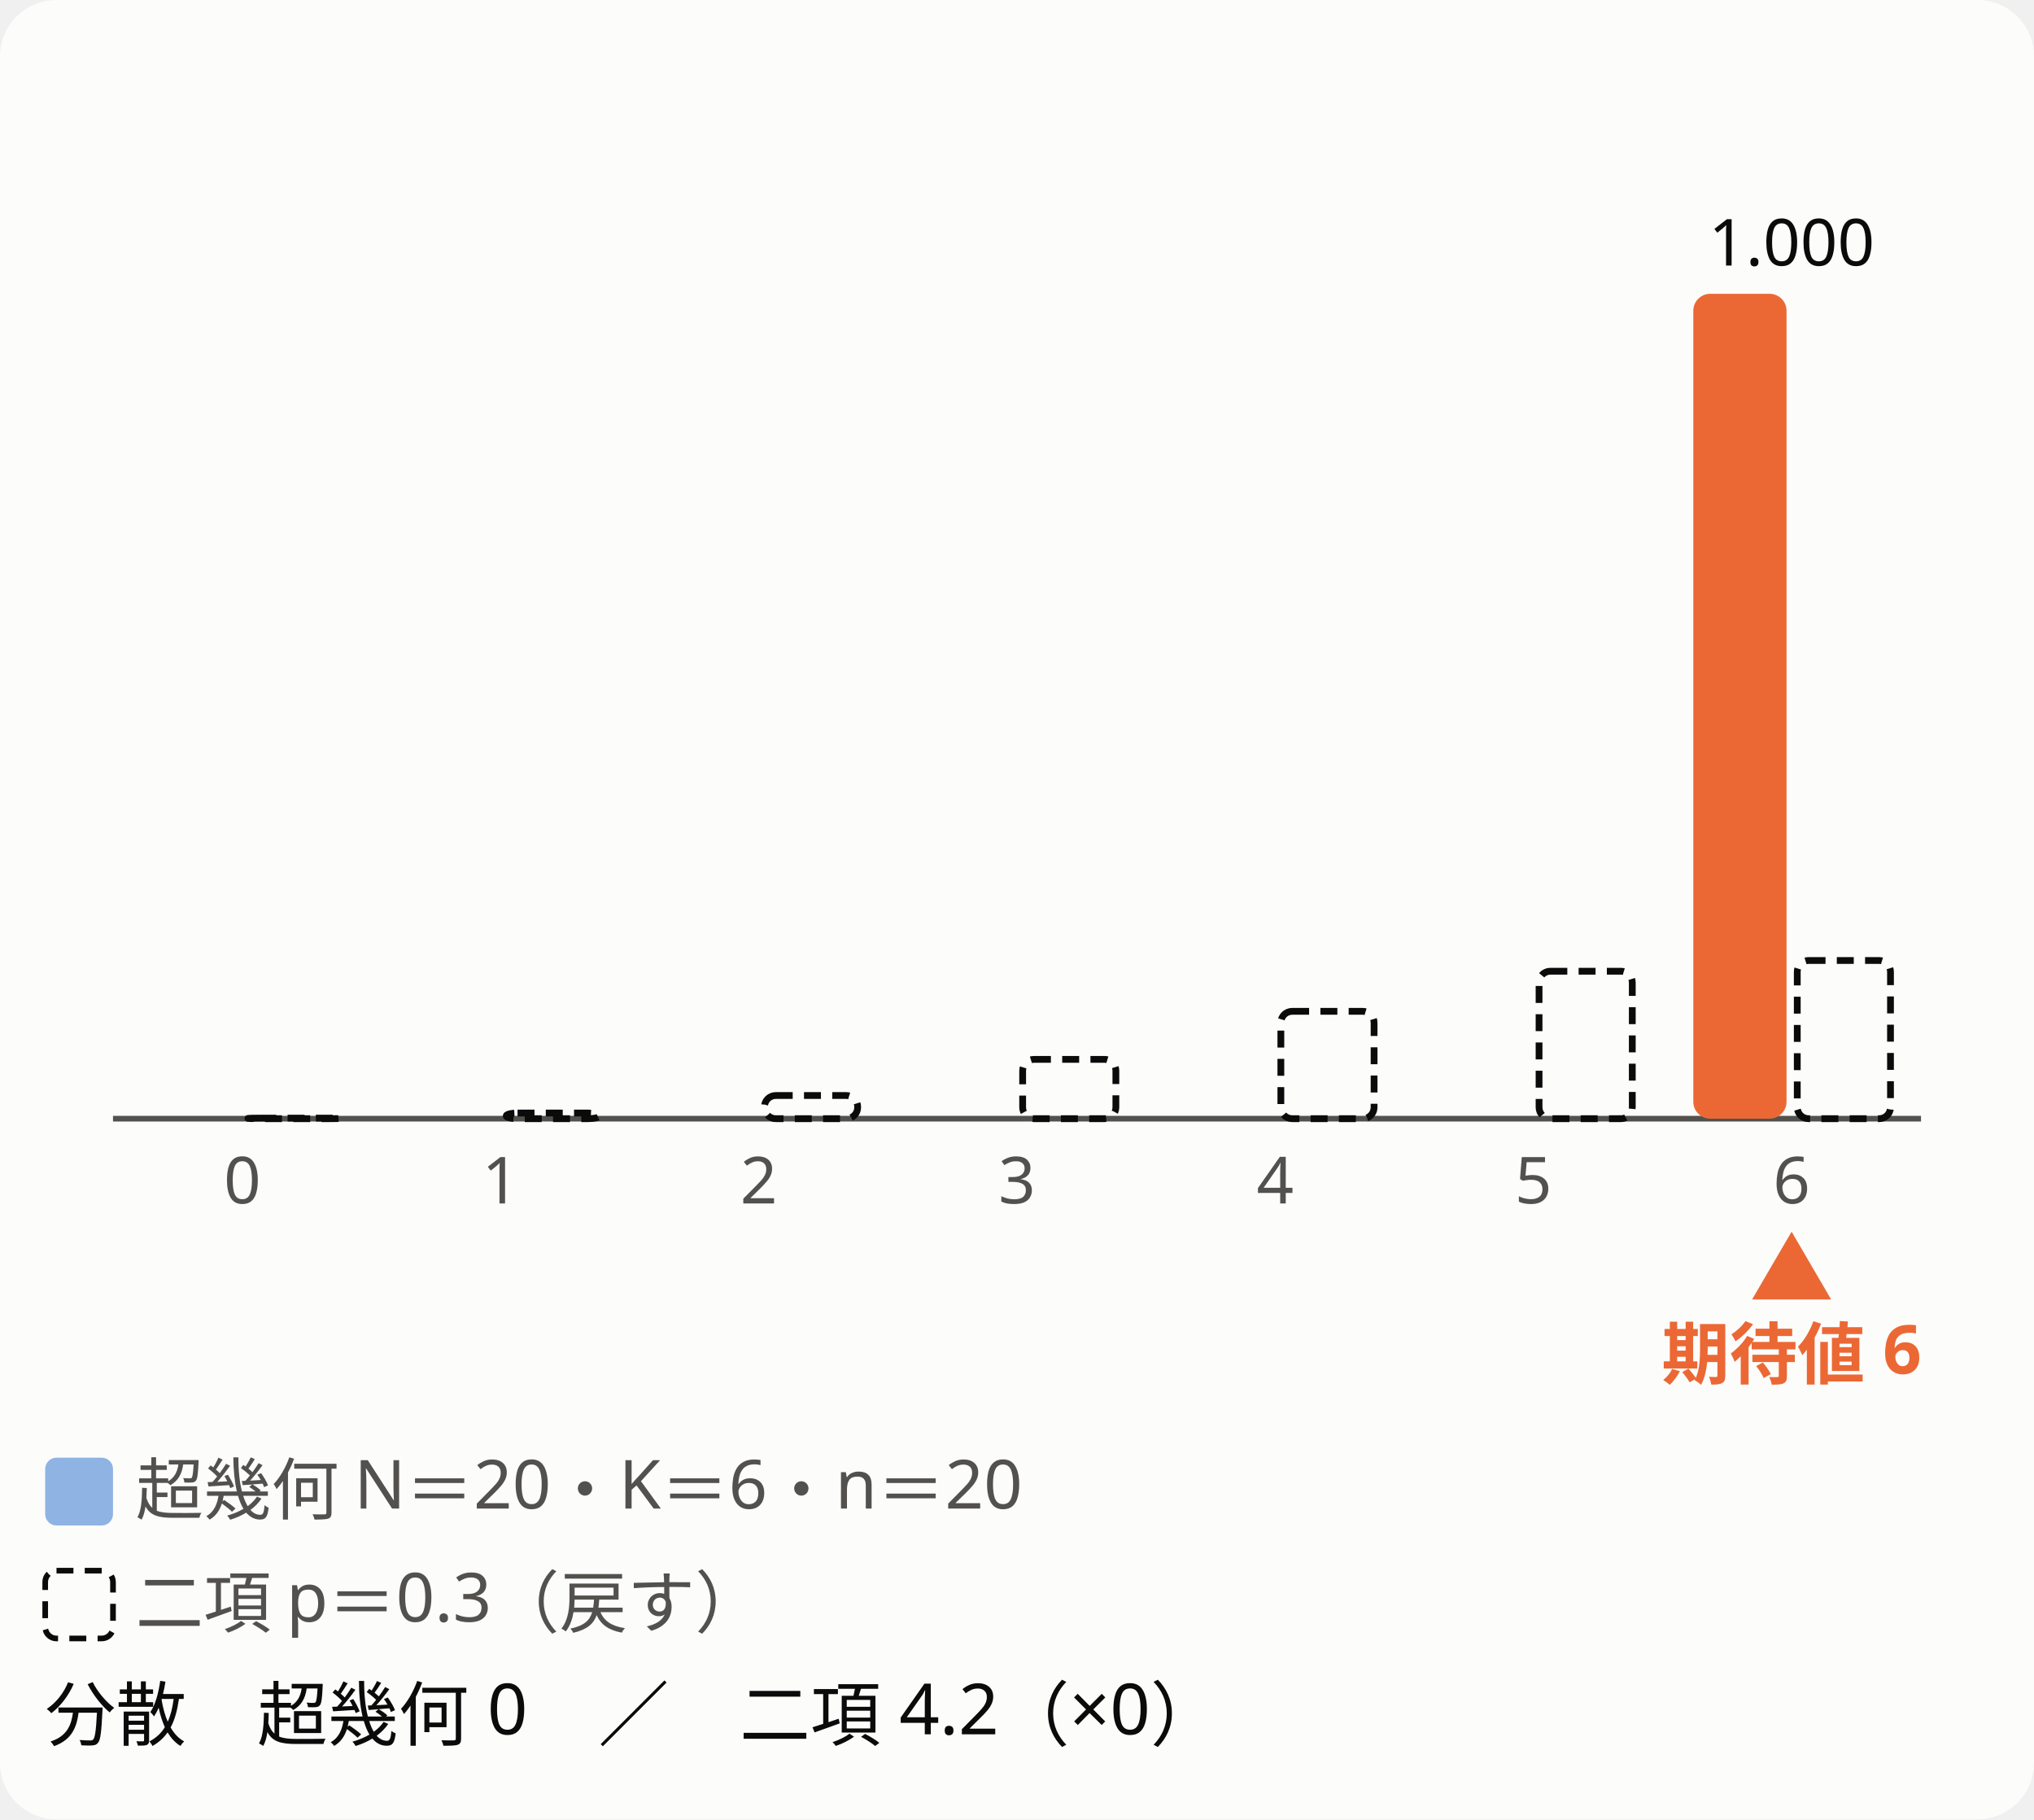
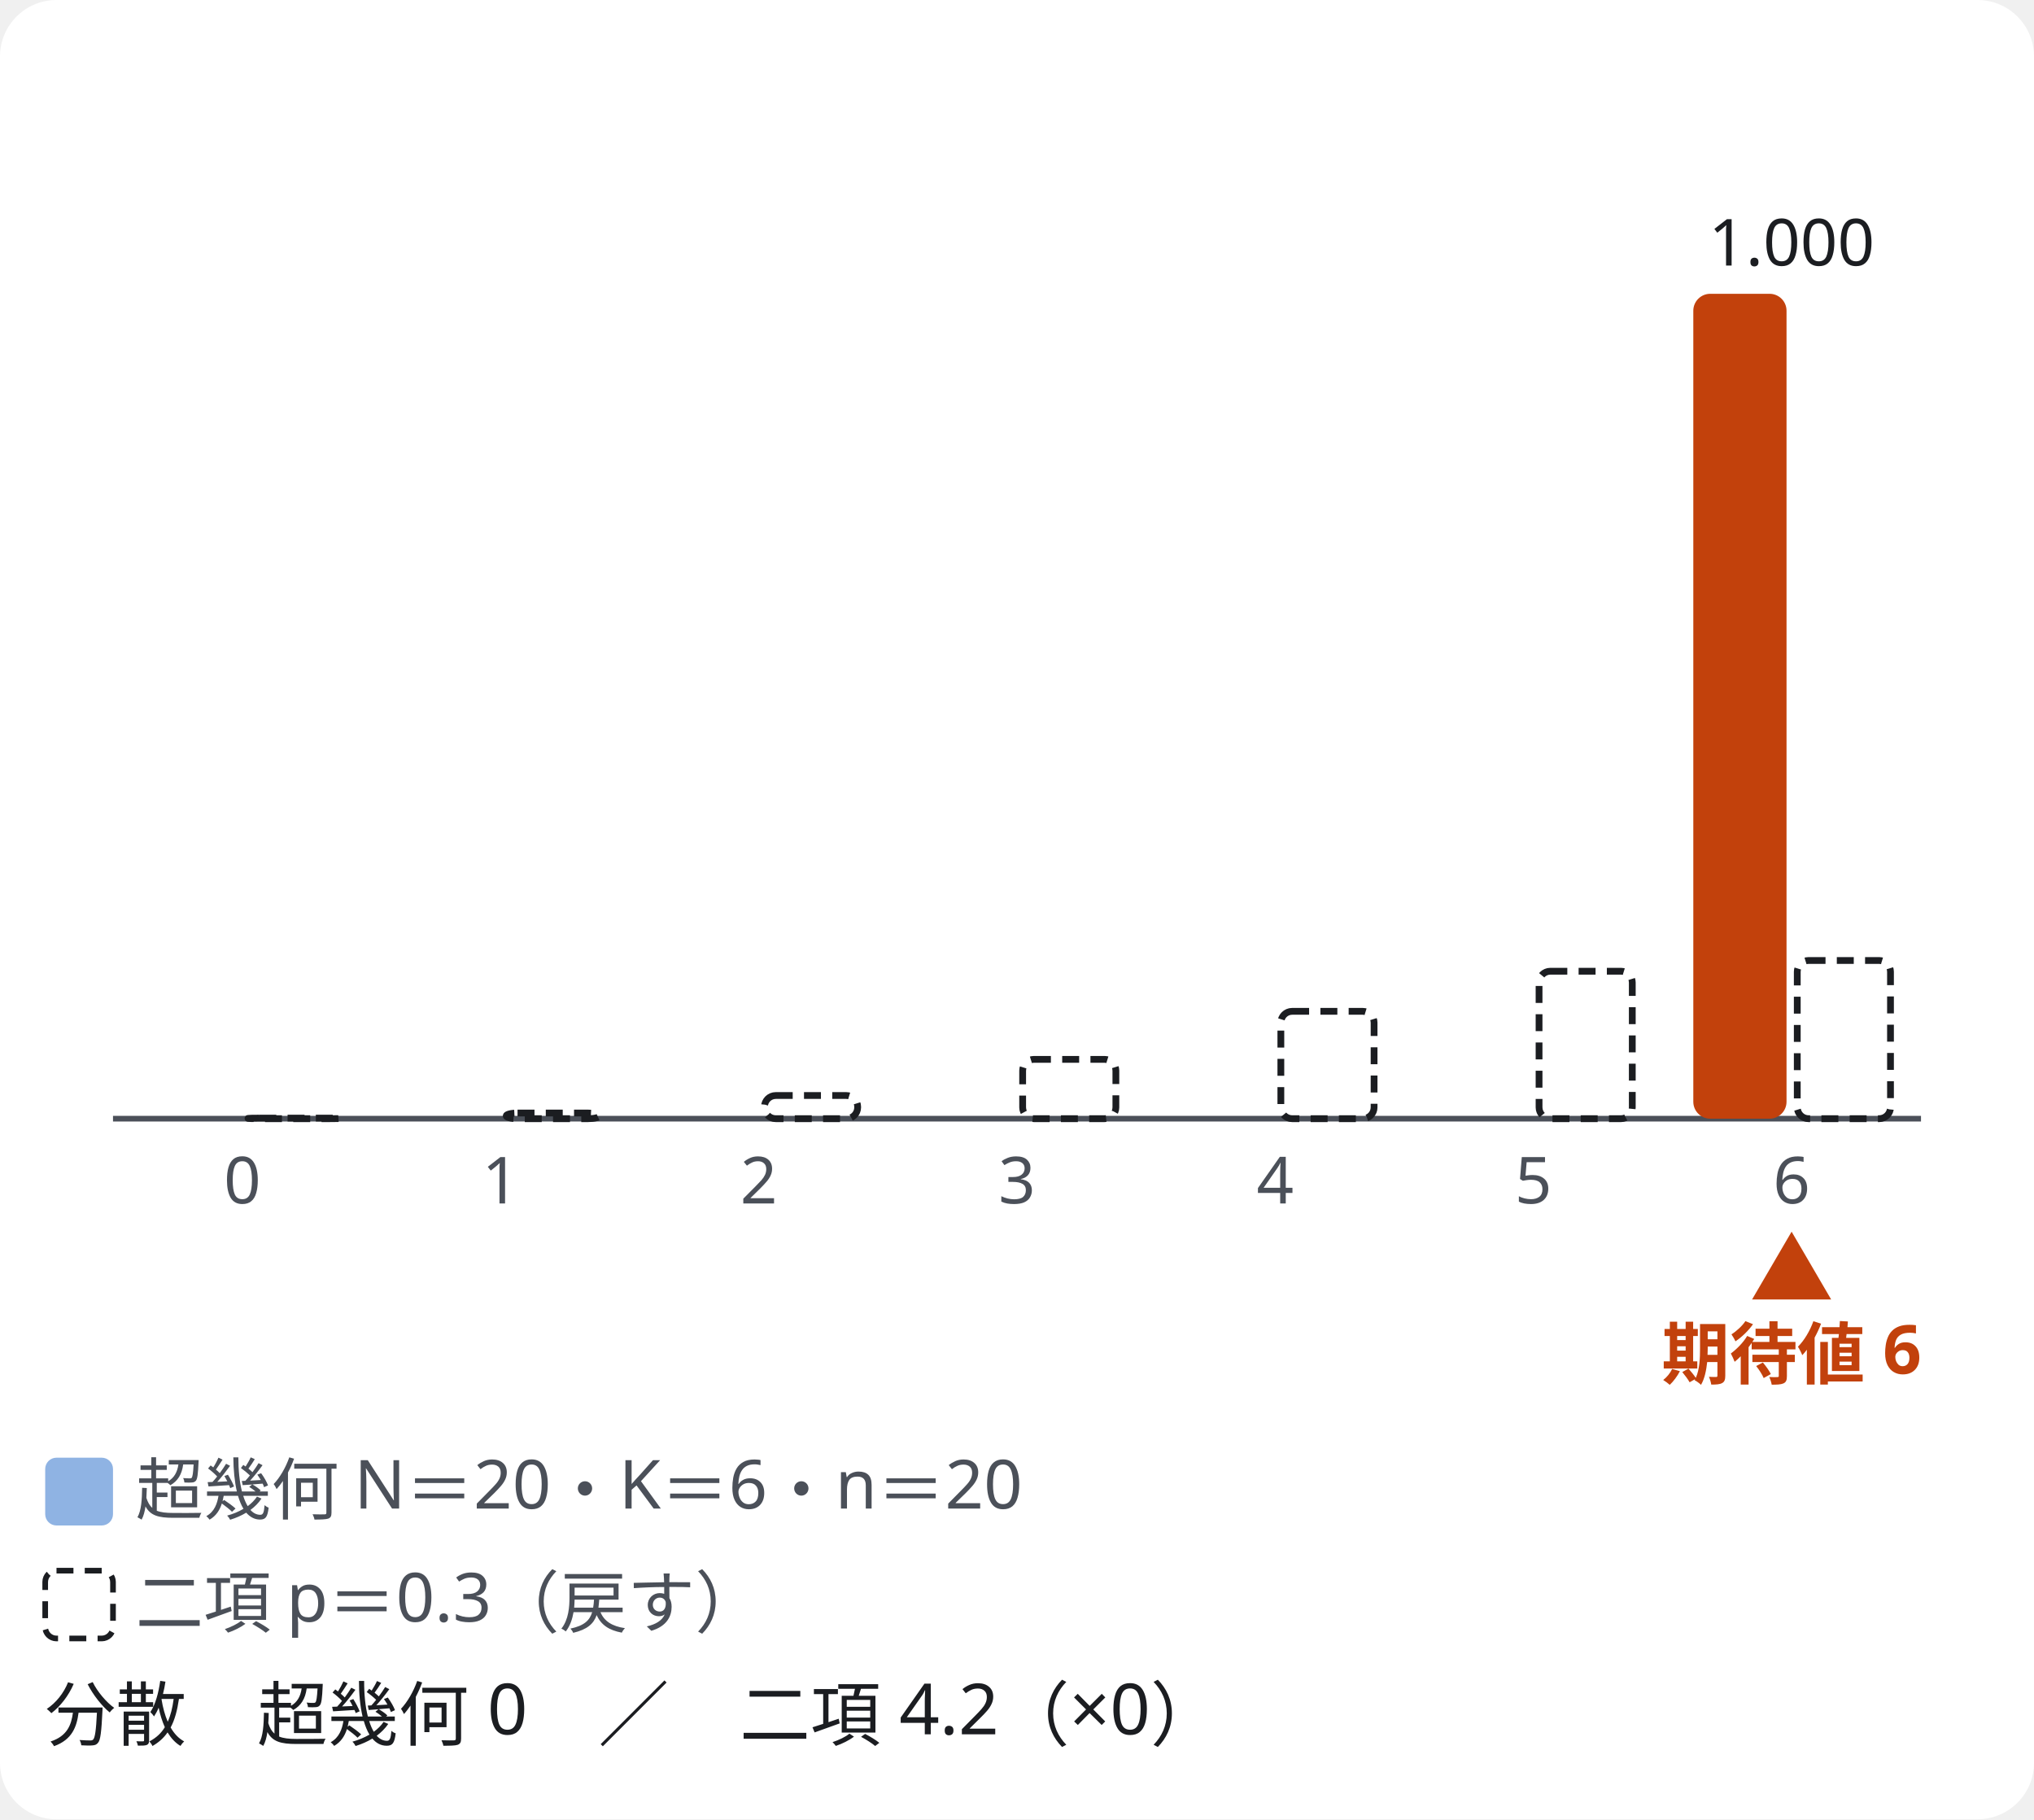
<svg xmlns="http://www.w3.org/2000/svg" viewBox="0 0 360 322" width="360" height="322" font-family="sans-serif">
-   <rect width="360" height="322" rx="10" fill="#fcfcfb" />
-   <line x1="20" y1="198" x2="340" y2="198" stroke="#52514e" stroke-width="1" />
+   <rect width="360" height="322" rx="10" fill="#ffffff" />
+   <line x1="20" y1="198" x2="340" y2="198" stroke="#4b5059" stroke-width="1" />
  <rect x="25.4" y="198" width="16.5" height="0" rx="3" fill="#8fb3e3" />
-   <rect x="43.9" y="197.9" width="16.5" height="0.1" rx="2" fill="none" stroke="#0b0b0b" stroke-width="1.2" stroke-dasharray="3 2" />
-   <text x="42.9" y="213" font-size="11.5" fill="#52514e" text-anchor="middle">0</text>
+   <rect x="43.9" y="197.9" width="16.5" height="0.1" rx="2" fill="none" stroke="#1b1d21" stroke-width="1.2" stroke-dasharray="3 2" />
+   <text x="42.9" y="213" font-size="11.5" fill="#4b5059" text-anchor="middle">0</text>
  <rect x="71.1" y="198" width="16.5" height="0" rx="3" fill="#8fb3e3" />
-   <rect x="89.6" y="197.0" width="16.5" height="1.0" rx="2" fill="none" stroke="#0b0b0b" stroke-width="1.2" stroke-dasharray="3 2" />
-   <text x="88.6" y="213" font-size="11.5" fill="#52514e" text-anchor="middle">1</text>
+   <rect x="89.6" y="197.0" width="16.5" height="1.0" rx="2" fill="none" stroke="#1b1d21" stroke-width="1.2" stroke-dasharray="3 2" />
+   <text x="88.6" y="213" font-size="11.5" fill="#4b5059" text-anchor="middle">1</text>
  <rect x="116.8" y="198" width="16.5" height="0" rx="3" fill="#8fb3e3" />
-   <rect x="135.3" y="193.9" width="16.5" height="4.1" rx="2" fill="none" stroke="#0b0b0b" stroke-width="1.2" stroke-dasharray="3 2" />
-   <text x="134.3" y="213" font-size="11.5" fill="#52514e" text-anchor="middle">2</text>
+   <rect x="135.3" y="193.9" width="16.5" height="4.1" rx="2" fill="none" stroke="#1b1d21" stroke-width="1.2" stroke-dasharray="3 2" />
+   <text x="134.3" y="213" font-size="11.5" fill="#4b5059" text-anchor="middle">2</text>
  <rect x="162.5" y="198" width="16.5" height="0" rx="3" fill="#8fb3e3" />
-   <rect x="181.0" y="187.5" width="16.5" height="10.5" rx="2" fill="none" stroke="#0b0b0b" stroke-width="1.2" stroke-dasharray="3 2" />
-   <text x="180" y="213" font-size="11.5" fill="#52514e" text-anchor="middle">3</text>
+   <rect x="181.0" y="187.5" width="16.5" height="10.5" rx="2" fill="none" stroke="#1b1d21" stroke-width="1.2" stroke-dasharray="3 2" />
+   <text x="180" y="213" font-size="11.5" fill="#4b5059" text-anchor="middle">3</text>
  <rect x="208.3" y="198" width="16.5" height="0" rx="3" fill="#8fb3e3" />
-   <rect x="226.7" y="179.0" width="16.5" height="19.0" rx="2" fill="none" stroke="#0b0b0b" stroke-width="1.2" stroke-dasharray="3 2" />
-   <text x="225.7" y="213" font-size="11.5" fill="#52514e" text-anchor="middle">4</text>
+   <rect x="226.7" y="179.0" width="16.5" height="19.0" rx="2" fill="none" stroke="#1b1d21" stroke-width="1.2" stroke-dasharray="3 2" />
+   <text x="225.7" y="213" font-size="11.5" fill="#4b5059" text-anchor="middle">4</text>
  <rect x="254" y="198" width="16.5" height="0" rx="3" fill="#8fb3e3" />
-   <rect x="272.4" y="171.9" width="16.5" height="26.1" rx="2" fill="none" stroke="#0b0b0b" stroke-width="1.2" stroke-dasharray="3 2" />
-   <text x="271.4" y="213" font-size="11.5" fill="#52514e" text-anchor="middle">5</text>
-   <rect x="299.7" y="52" width="16.5" height="146" rx="3" fill="#eb6834" />
-   <rect x="318.1" y="170.0" width="16.5" height="28.0" rx="2" fill="none" stroke="#0b0b0b" stroke-width="1.2" stroke-dasharray="3 2" />
-   <text x="317.1" y="47.0" font-size="11.5" fill="#0b0b0b" text-anchor="middle" stroke="#fcfcfb" stroke-width="4" paint-order="stroke">1.000</text>
-   <text x="317.1" y="213" font-size="11.5" fill="#52514e" text-anchor="middle">6</text>
-   <path d="M317.1,218 l-7,12 h14 z" fill="#eb6834" />
-   <text x="317.1" y="244" font-size="12" fill="#eb6834" text-anchor="middle" font-weight="bold">期待値 6</text>
+   <rect x="272.4" y="171.9" width="16.5" height="26.1" rx="2" fill="none" stroke="#1b1d21" stroke-width="1.2" stroke-dasharray="3 2" />
+   <text x="271.4" y="213" font-size="11.5" fill="#4b5059" text-anchor="middle">5</text>
+   <rect x="299.7" y="52" width="16.5" height="146" rx="3" fill="#c2410c" />
+   <rect x="318.1" y="170.0" width="16.5" height="28.0" rx="2" fill="none" stroke="#1b1d21" stroke-width="1.2" stroke-dasharray="3 2" />
+   <text x="317.1" y="47.0" font-size="11.5" fill="#1b1d21" text-anchor="middle" stroke="#ffffff" stroke-width="4" paint-order="stroke">1.000</text>
+   <text x="317.1" y="213" font-size="11.5" fill="#4b5059" text-anchor="middle">6</text>
+   <path d="M317.1,218 l-7,12 h14 z" fill="#c2410c" />
+   <text x="317.1" y="244" font-size="12" fill="#c2410c" text-anchor="middle" font-weight="bold">期待値 6</text>
  <rect x="8" y="258" width="12" height="12" rx="2" fill="#8fb3e3" />
-   <text x="24" y="268" font-size="12" fill="#52514e" text-anchor="start">超幾何 N＝20・K＝6・n＝20</text>
-   <rect x="8" y="278" width="12" height="12" rx="2" fill="none" stroke="#0b0b0b" stroke-dasharray="3 2" />
-   <text x="24" y="288" font-size="12" fill="#52514e" text-anchor="start">二項 p＝0.3（戻す）</text>
-   <text x="8" y="308" font-size="12.5" fill="#0b0b0b" text-anchor="start">分散　超幾何 0　／　二項 4.2（×0）</text>
+   <text x="24" y="268" font-size="12" fill="#4b5059" text-anchor="start">超幾何 N＝20・K＝6・n＝20</text>
+   <rect x="8" y="278" width="12" height="12" rx="2" fill="none" stroke="#1b1d21" stroke-dasharray="3 2" />
+   <text x="24" y="288" font-size="12" fill="#4b5059" text-anchor="start">二項 p＝0.3（戻す）</text>
+   <text x="8" y="308" font-size="12.5" fill="#1b1d21" text-anchor="start">分散　超幾何 0　／　二項 4.2（×0）</text>
</svg>
